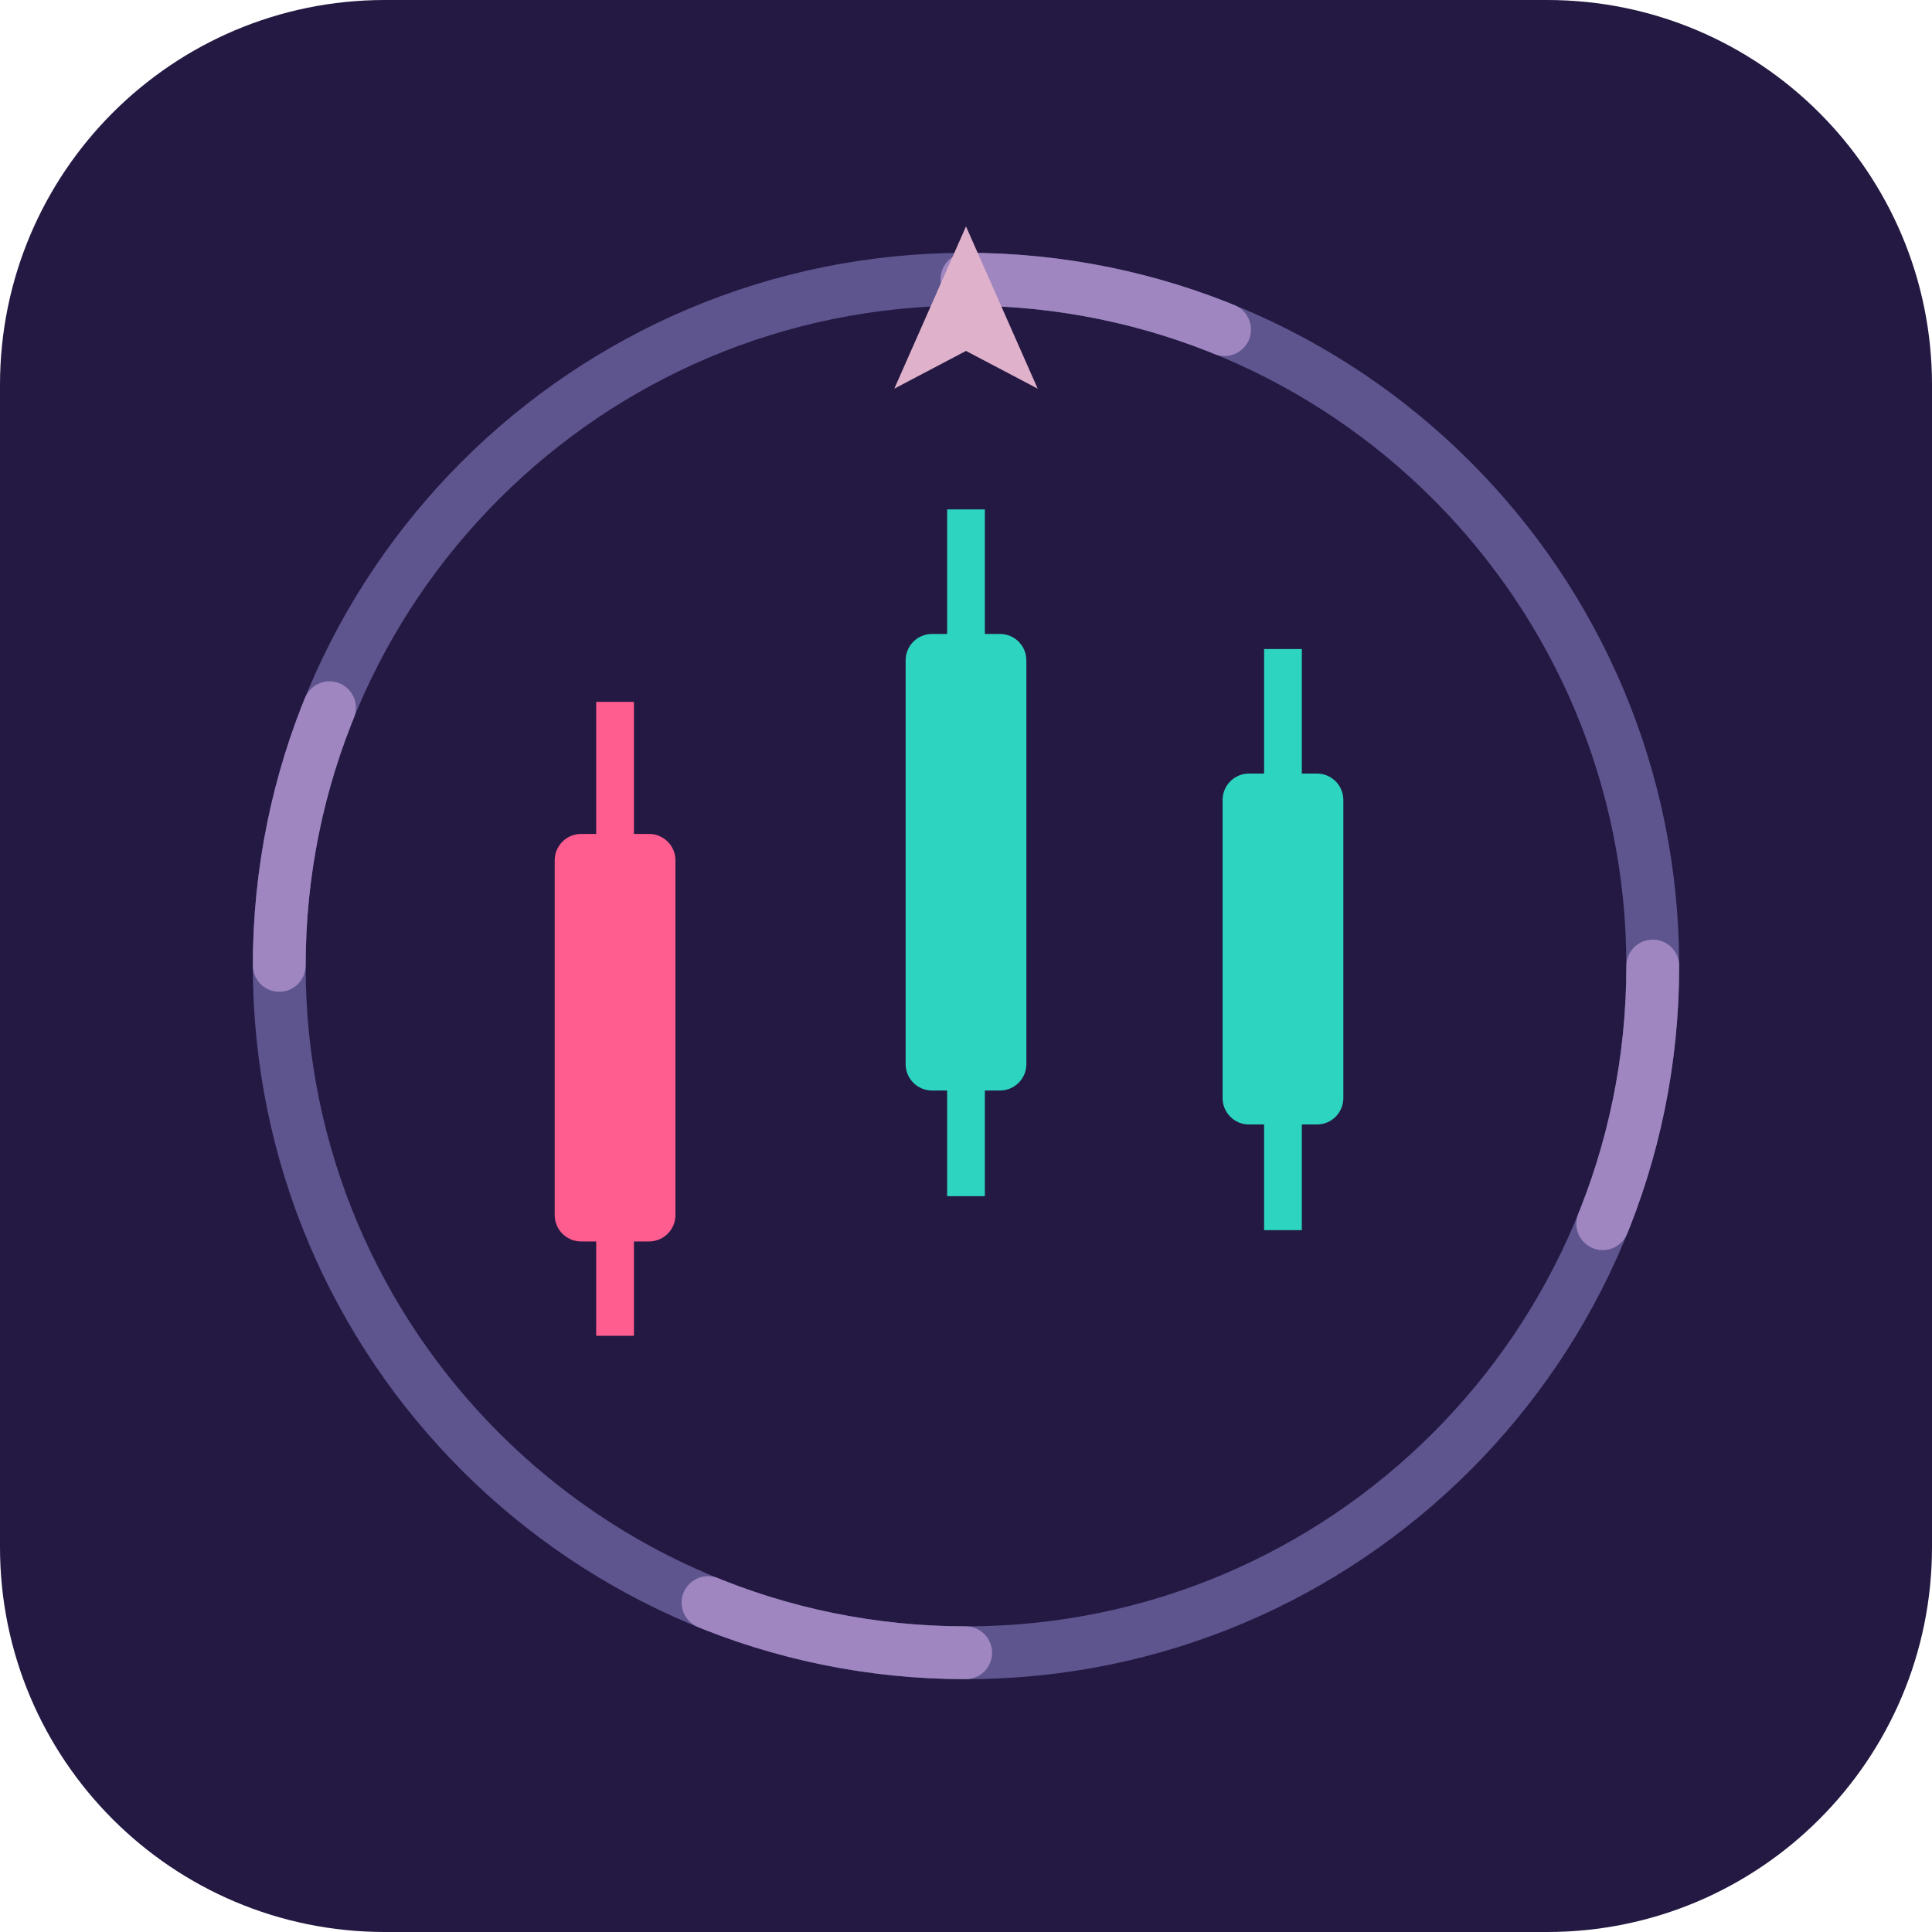
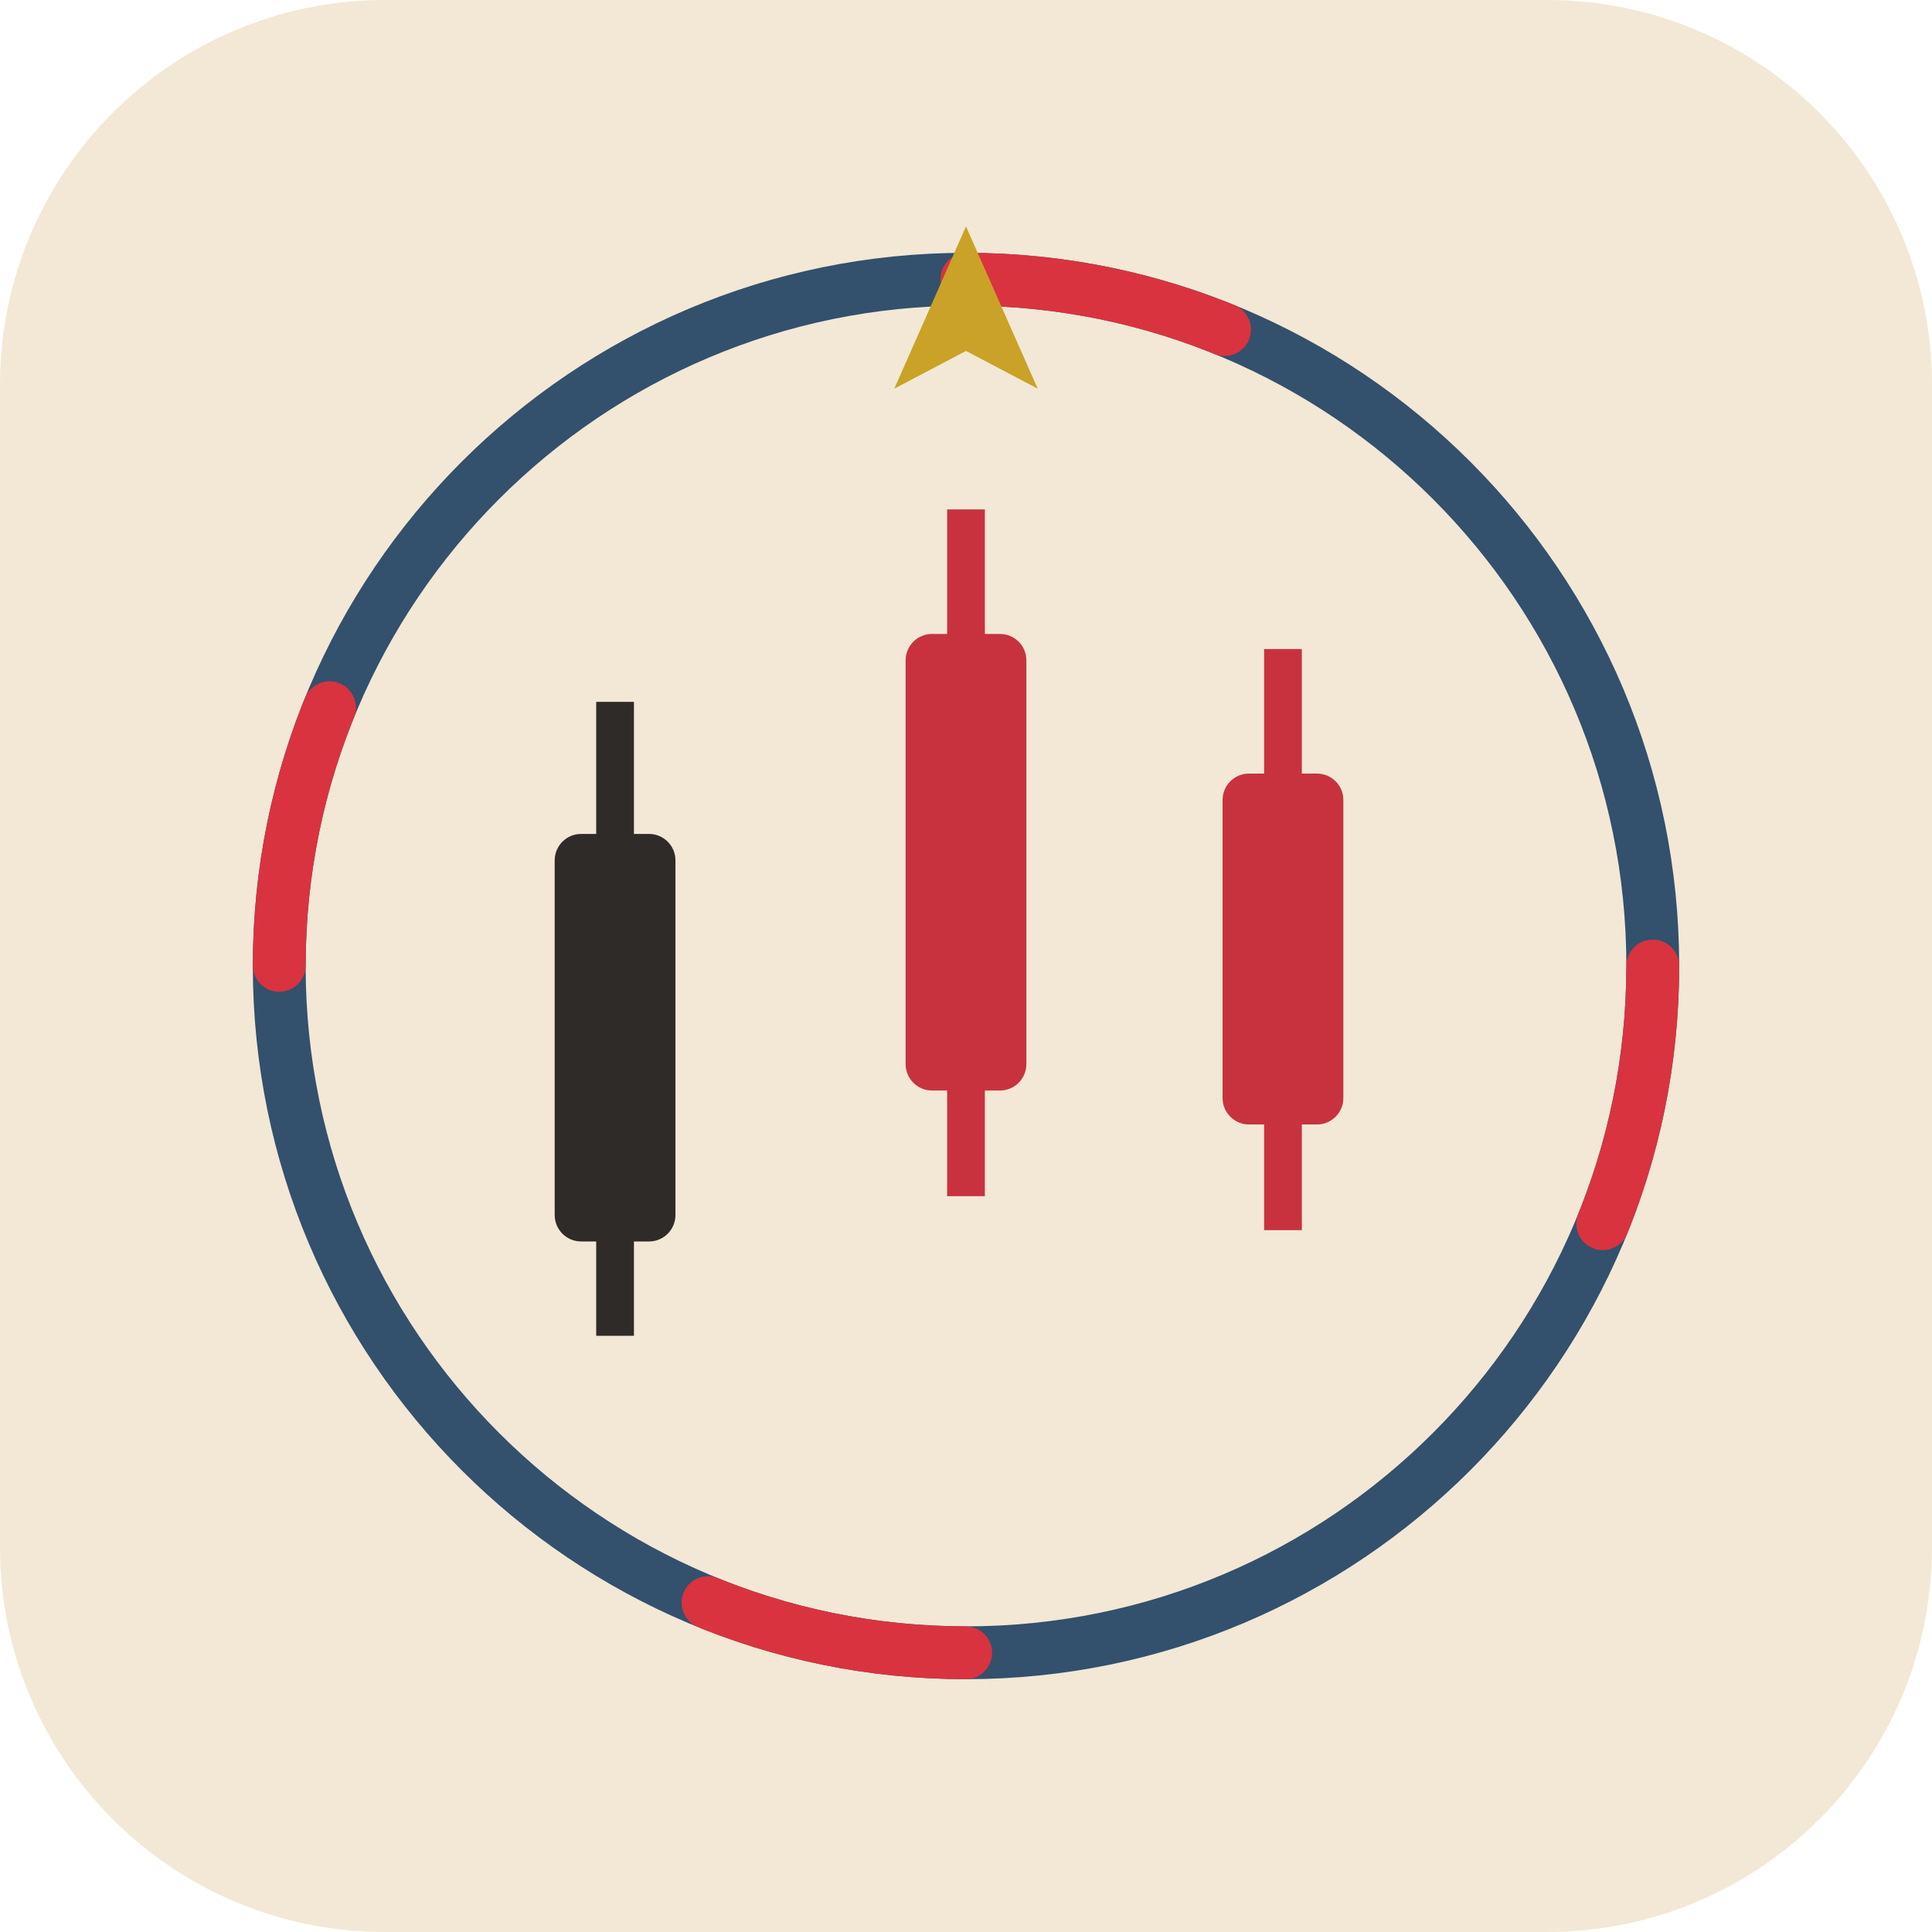
<svg xmlns="http://www.w3.org/2000/svg" viewBox="0 0 512 512" width="512" height="512">
-   <rect x="0" y="0" width="512" height="512" rx="102" fill="#231942" />
-   <circle cx="256" cy="256" r="182" fill="none" stroke="#5e548e" stroke-width="14" />
-   <circle cx="256" cy="256" r="182" fill="none" stroke="#9f86c0" stroke-width="14" stroke-dasharray="70 216" stroke-linecap="round" />
-   <line x1="163" y1="186" x2="163" y2="354" stroke="#ff5d8f" stroke-width="10" />
-   <rect x="147" y="221" width="32" height="108" rx="7" fill="#ff5d8f" />
-   <line x1="256" y1="135" x2="256" y2="317" stroke="#2dd4bf" stroke-width="10" />
-   <rect x="240" y="168" width="32" height="121" rx="7" fill="#2dd4bf" />
-   <line x1="340" y1="172" x2="340" y2="326" stroke="#2dd4bf" stroke-width="10" />
-   <rect x="324" y="205" width="32" height="93" rx="7" fill="#2dd4bf" />
-   <polygon points="256,60 275,103 256,93 237,103" fill="#e0b1cb" />
+   <rect x="0" y="0" width="512" height="512" rx="102" fill="#f2e8d5" />
+   <circle cx="256" cy="256" r="182" fill="none" stroke="#33506d" stroke-width="14" />
+   <circle cx="256" cy="256" r="182" fill="none" stroke="#d9333f" stroke-width="14" stroke-dasharray="70 216" stroke-linecap="round" />
+   <line x1="163" y1="186" x2="163" y2="354" stroke="#2f2b28" stroke-width="10" />
+   <rect x="147" y="221" width="32" height="108" rx="7" fill="#2f2b28" />
+   <line x1="256" y1="135" x2="256" y2="317" stroke="#c8323e" stroke-width="10" />
+   <rect x="240" y="168" width="32" height="121" rx="7" fill="#c8323e" />
+   <line x1="340" y1="172" x2="340" y2="326" stroke="#c8323e" stroke-width="10" />
+   <rect x="324" y="205" width="32" height="93" rx="7" fill="#c8323e" />
+   <polygon points="256,60 275,103 256,93 237,103" fill="#c9a227" />
</svg>
